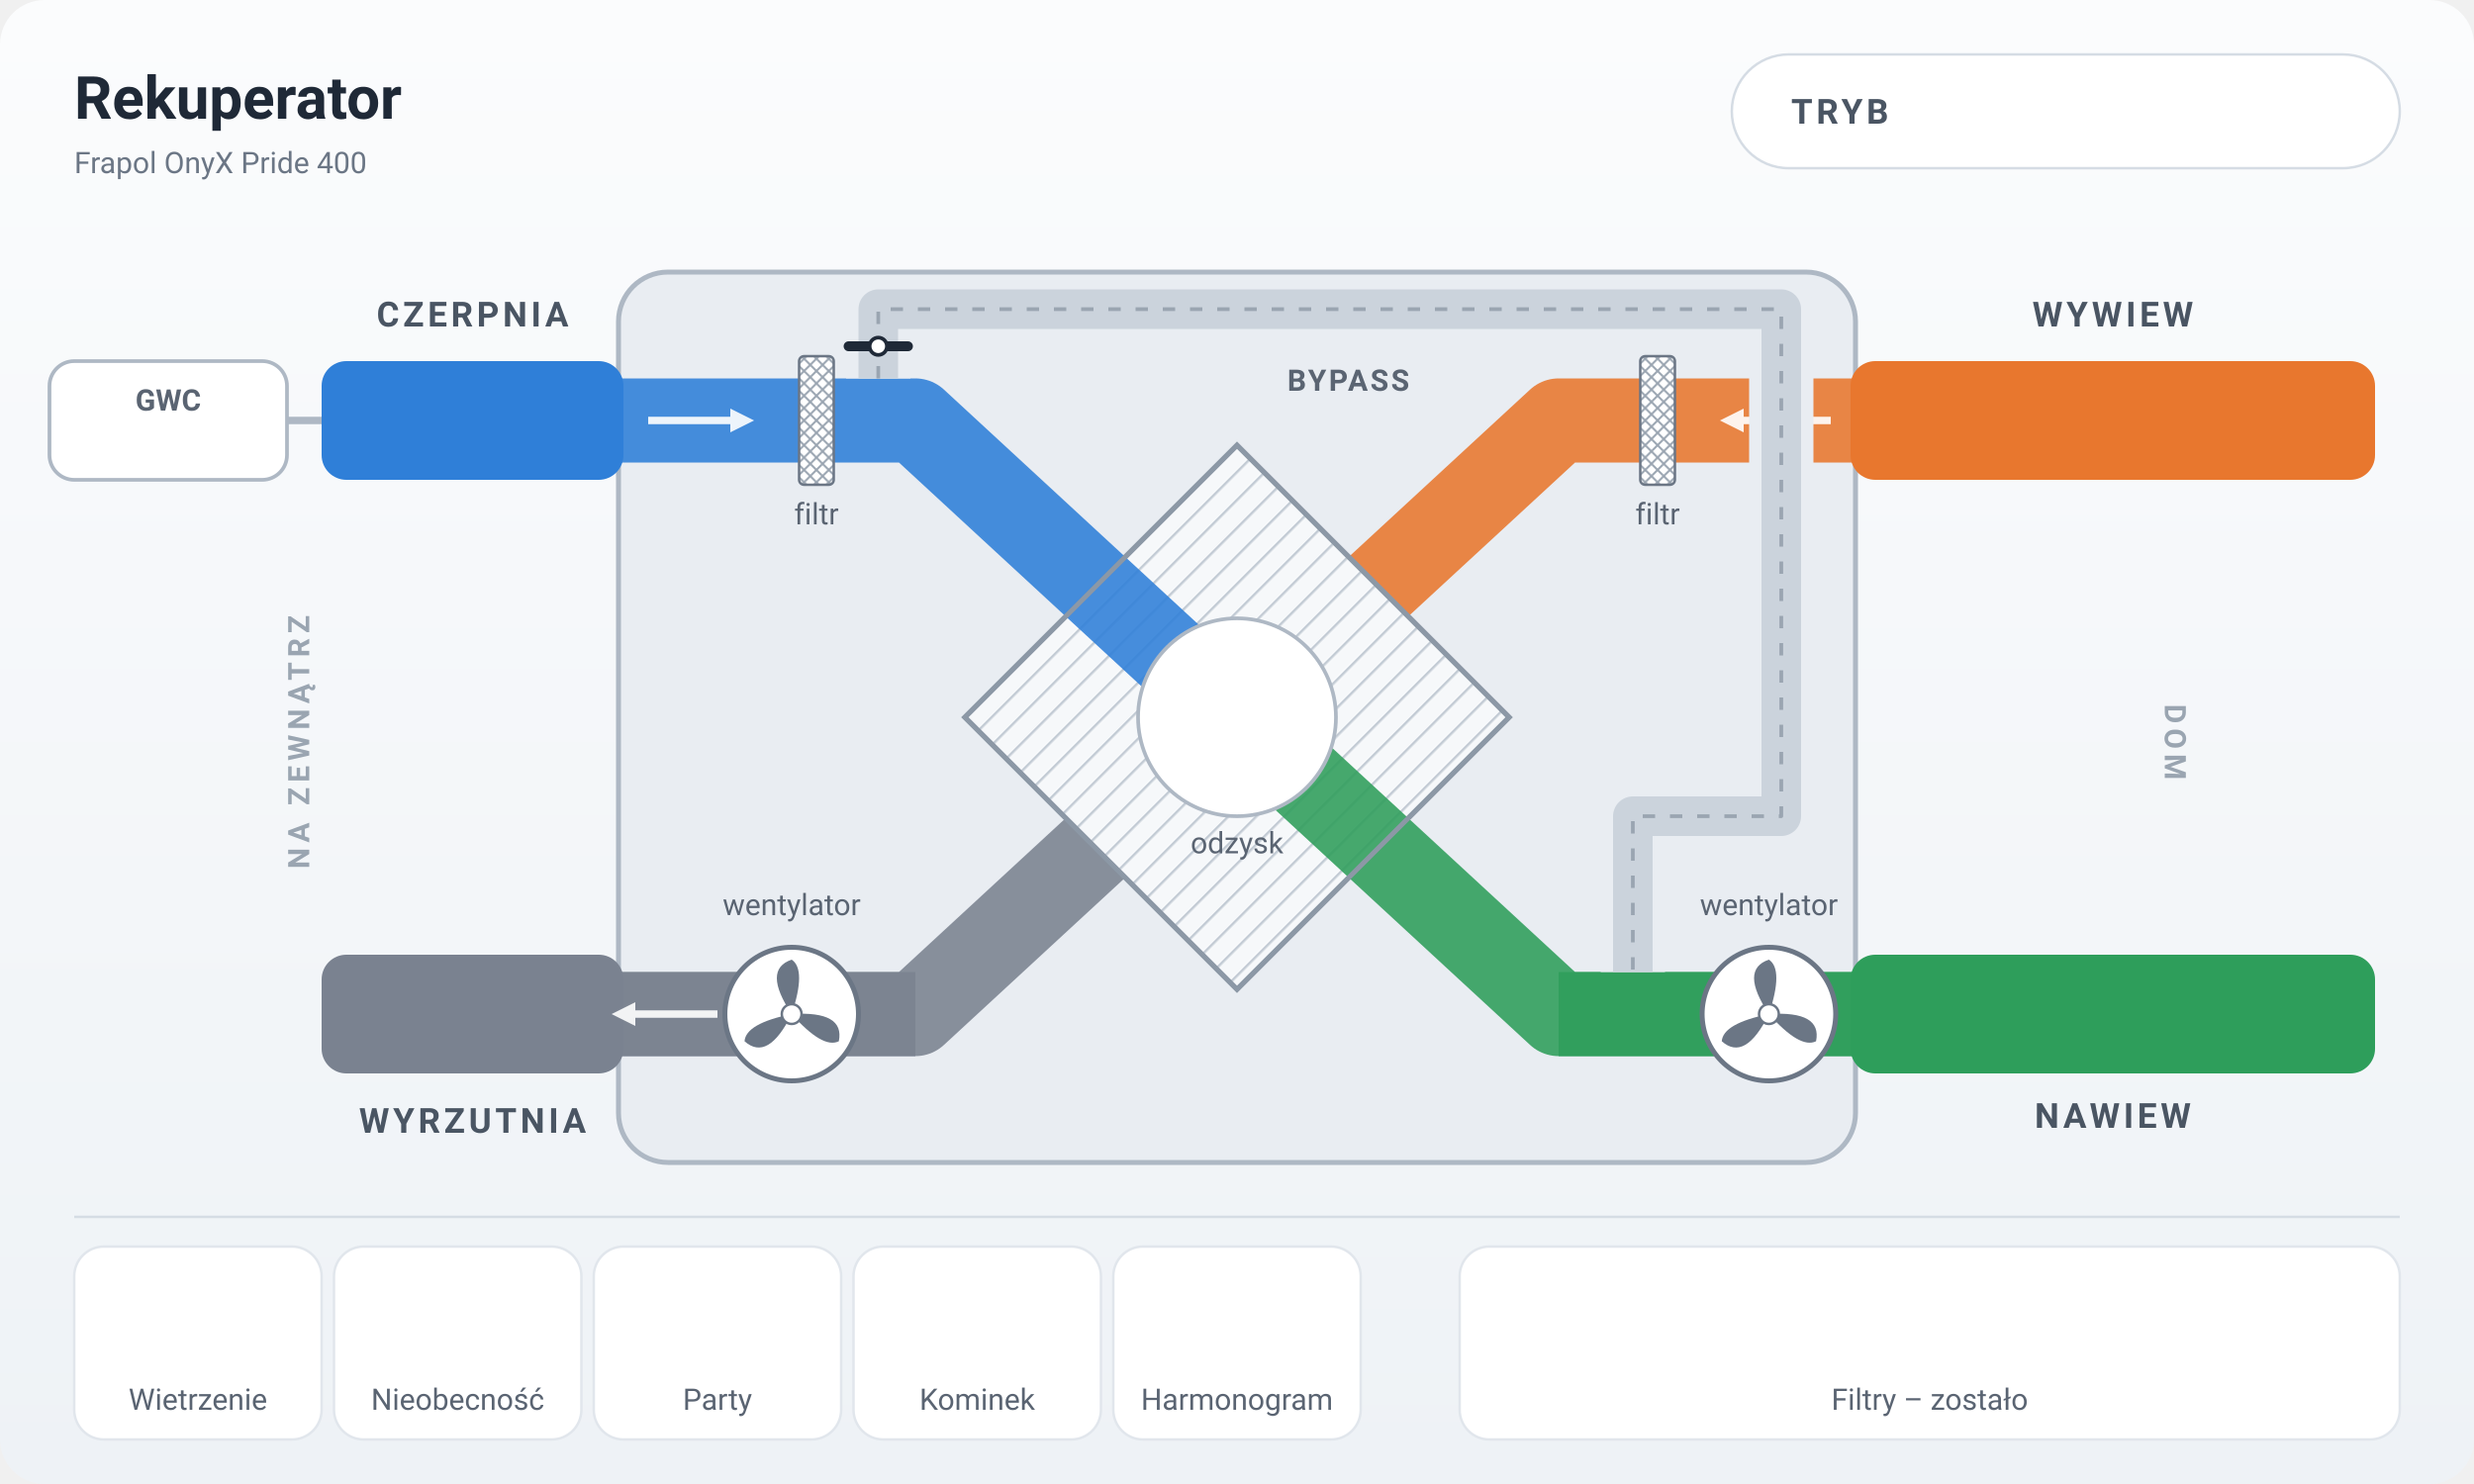
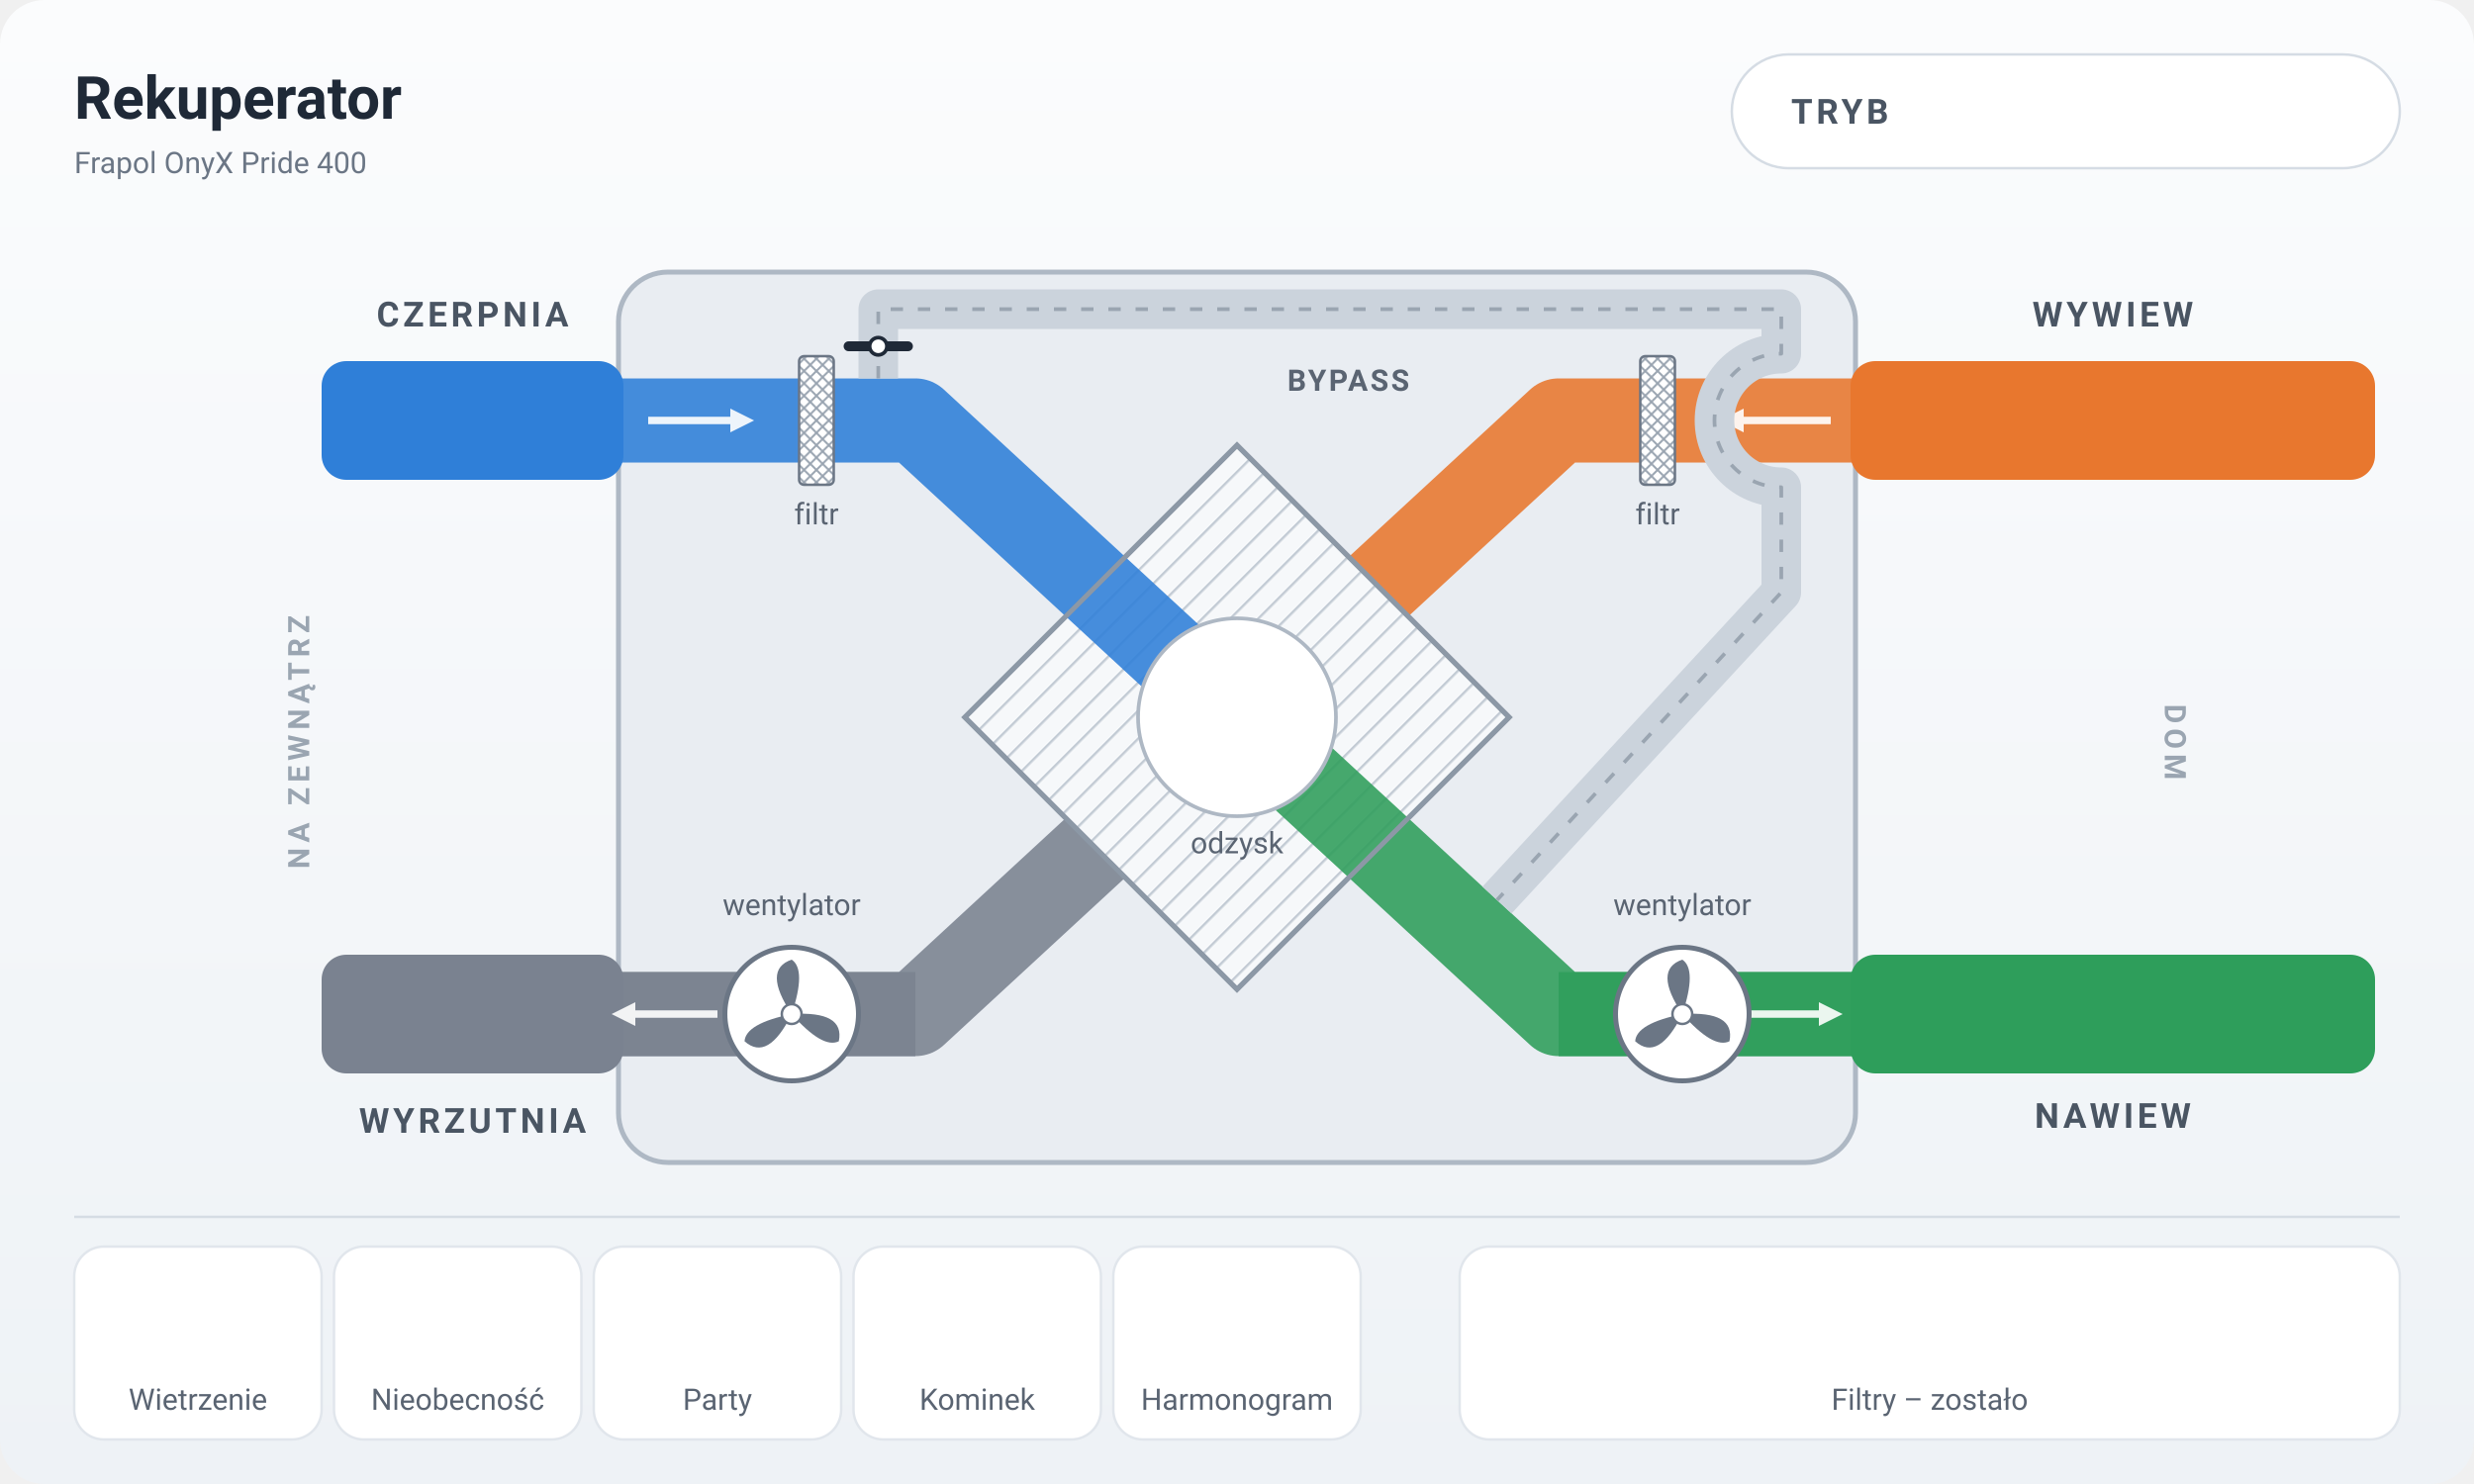
<svg xmlns="http://www.w3.org/2000/svg" viewBox="0 0 1000 600" font-family="Segoe UI,Roboto,Helvetica,Arial,sans-serif">
  <defs>
    <marker id="ar" viewBox="0 0 10 10" refX="5" refY="5" markerWidth="4" markerHeight="4" orient="auto">
      <path d="M1 1L9 5L1 9z" fill="#fff" />
    </marker>
    <pattern id="hx" width="8" height="8" patternUnits="userSpaceOnUse" patternTransform="rotate(45)">
      <rect width="8" height="8" fill="#F6F8FA" />
      <line x1="0" y1="0" x2="0" y2="8" stroke="#C5CDD6" stroke-width="2" />
    </pattern>
    <pattern id="flt" width="5" height="5" patternUnits="userSpaceOnUse">
      <rect width="5" height="5" fill="#fff" />
      <path d="M0 0L5 5M5 0L0 5" stroke="#9AA5B1" stroke-width="0.8" />
    </pattern>
    <linearGradient id="bg" x1="0" y1="0" x2="0" y2="1">
      <stop offset="0" stop-color="#FBFCFD" />
      <stop offset="1" stop-color="#EEF2F6" />
    </linearGradient>
  </defs>
  <style>.lb{font-size:14px;font-weight:700;letter-spacing:1.5px;fill:#4A5563}.sm{font-size:12px;fill:#6B7685}.cap{font-size:12px;fill:#5A6472;text-anchor:middle}.side{font-size:12px;font-weight:600;letter-spacing:2px;fill:#9AA5B1;text-anchor:middle}</style>
  <rect width="1000" height="600" rx="18" fill="url(#bg)" />
  <text x="30" y="48" font-size="24" font-weight="700" fill="#1F2937">Rekuperator</text>
  <text x="30" y="70" class="sm">Frapol OnyX Pride 400</text>
  <rect x="700" y="22" width="270" height="46" rx="23" fill="#fff" stroke="#D5DCE4" />
  <text x="724" y="50" class="lb" font-size="12">TRYB</text>
  <text x="125" y="300" class="side" transform="rotate(-90 125 300)">NA ZEWNĄTRZ</text>
  <text x="875" y="300" class="side" transform="rotate(90 875 300)">DOM</text>
  <rect x="250" y="110" width="500" height="360" rx="20" fill="#E9EDF2" stroke="#AEB8C4" stroke-width="2" />
  <path d="M750 170 L630 170 L500 290" fill="none" stroke="#E8772E" stroke-width="34" stroke-linejoin="round" opacity=".88" />
  <path d="M500 290 L370 410 L250 410" fill="none" stroke="#7A8290" stroke-width="34" stroke-linejoin="round" opacity=".88" />
  <polygon points="500,180 610,290 500,400 390,290" fill="url(#hx)" stroke="#8C98A6" stroke-width="2" />
  <path d="M500 290 L630 410 L750 410" fill="none" stroke="#2E9E5B" stroke-width="34" stroke-linejoin="round" opacity=".88" />
  <path d="M250 170 L370 170 L500 290" fill="none" stroke="#2F7FD8" stroke-width="34" stroke-linejoin="round" opacity=".88" />
  <polygon points="500,180 610,290 500,400 390,290" fill="none" stroke="#8C98A6" stroke-width="2" />
  <circle cx="500" cy="290" r="40" fill="#fff" stroke="#AEB8C4" stroke-width="1.5" />
  <text x="500" y="345" class="cap" font-size="10">odzysk</text>
  <rect x="130" y="146" width="122" height="48" rx="10" fill="#2F7FD8" />
  <rect x="130" y="386" width="122" height="48" rx="10" fill="#7A8290" />
  <rect x="748" y="146" width="212" height="48" rx="10" fill="#E8772E" />
  <rect x="748" y="386" width="212" height="48" rx="10" fill="#2E9E5B" />
  <path d="M630 410 L750 410" fill="none" stroke="#2E9E5B" stroke-width="34" stroke-linejoin="round" opacity=".88" />
  <path d="M370 410 L250 410" fill="none" stroke="#7A8290" stroke-width="34" stroke-linejoin="round" opacity=".88" />
  <line x1="262" y1="170" x2="300" y2="170" stroke="#fff" stroke-width="3" marker-end="url(#ar)" opacity=".9" />
  <line x1="290" y1="410" x2="252" y2="410" stroke="#fff" stroke-width="3" marker-end="url(#ar)" opacity=".9" />
  <line x1="740" y1="170" x2="700" y2="170" stroke="#fff" stroke-width="3" marker-end="url(#ar)" opacity=".9" />
+   <line x1="700" y1="410" x2="740" y2="410" stroke="#fff" stroke-width="3" marker-end="url(#ar)" opacity=".9" />
  <rect x="323" y="144" width="14" height="52" rx="2" fill="url(#flt)" stroke="#6B7685" />
  <rect x="663" y="144" width="14" height="52" rx="2" fill="url(#flt)" stroke="#6B7685" />
  <text x="330" y="212" class="cap" font-size="10">filtr</text>
  <text x="670" y="212" class="cap" font-size="10">filtr</text>
  <circle cx="320" cy="410" r="27" fill="#fff" stroke="#6B7685" stroke-width="2" />
  <path d="M320 410 q 6 -18 0 -22 q -12 4 0 22z" fill="#6B7685" transform="rotate(0 320 410)" />
  <path d="M320 410 q 6 -18 0 -22 q -12 4 0 22z" fill="#6B7685" transform="rotate(120 320 410)" />
  <path d="M320 410 q 6 -18 0 -22 q -12 4 0 22z" fill="#6B7685" transform="rotate(240 320 410)" />
  <circle cx="320" cy="410" r="4" fill="#fff" stroke="#6B7685" />
-   <circle cx="715" cy="410" r="27" fill="#fff" stroke="#6B7685" stroke-width="2" />
-   <path d="M715 410 q 6 -18 0 -22 q -12 4 0 22z" fill="#6B7685" transform="rotate(0 715 410)" />
-   <path d="M715 410 q 6 -18 0 -22 q -12 4 0 22z" fill="#6B7685" transform="rotate(120 715 410)" />
-   <path d="M715 410 q 6 -18 0 -22 q -12 4 0 22z" fill="#6B7685" transform="rotate(240 715 410)" />
-   <circle cx="715" cy="410" r="4" fill="#fff" stroke="#6B7685" />
+   <circle cx="680" cy="410" r="27" fill="#fff" stroke="#6B7685" stroke-width="2" />
+   <path d="M680 410 q 6 -18 0 -22 q -12 4 0 22z" fill="#6B7685" transform="rotate(0 680 410)" />
+   <path d="M680 410 q 6 -18 0 -22 q -12 4 0 22z" fill="#6B7685" transform="rotate(120 680 410)" />
+   <path d="M680 410 q 6 -18 0 -22 q -12 4 0 22z" fill="#6B7685" transform="rotate(240 680 410)" />
+   <circle cx="680" cy="410" r="4" fill="#fff" stroke="#6B7685" />
  <text x="320" y="370" class="cap" font-size="10">wentylator</text>
-   <text x="715" y="370" class="cap" font-size="10">wentylator</text>
+   <text x="680" y="370" class="cap" font-size="10">wentylator</text>
  <text x="191" y="132" class="lb" text-anchor="middle">CZERPNIA</text>
  <text x="191" y="458" class="lb" text-anchor="middle">WYRZUTNIA</text>
  <text x="854" y="132" class="lb" text-anchor="middle">WYWIEW</text>
  <text x="854" y="456" class="lb" text-anchor="middle">NAWIEW</text>
-   <path d="M355 153 L355 125 L720 125 L720 330 L660 330 L660 393" fill="none" stroke="#E9EDF2" stroke-width="26" stroke-linejoin="round" />
-   <path d="M355 153 L355 125 L720 125 L720 330 L660 330 L660 393" fill="none" stroke="#CBD3DC" stroke-width="16" stroke-linejoin="round" />
-   <path d="M355 153 L355 125 L720 125 L720 330 L660 330 L660 393" fill="none" stroke="#9AA5B1" stroke-width="1.5" stroke-dasharray="5 6" stroke-linejoin="round" />
+   <path d="M355 153 L355 125 L720 125 L720 143 A27 27 0 0 0 720 197 L720.0 239.5 L605.1 363.9" fill="none" stroke="#CBD3DC" stroke-width="16" stroke-linejoin="round" />
+   <path d="M355 153 L355 125 L720 125 L720 143 A27 27 0 0 0 720 197 L720.0 239.5 L605.1 363.9" fill="none" stroke="#9AA5B1" stroke-width="1.5" stroke-dasharray="5 6" stroke-linejoin="round" />
  <line x1="343" y1="140" x2="367" y2="140" stroke="#1F2937" stroke-width="4" stroke-linecap="round" />
  <circle cx="355" cy="140" r="3.5" fill="#fff" stroke="#1F2937" stroke-width="1.5" />
  <text x="545" y="158" class="cap" font-size="10" font-weight="700" letter-spacing="1">BYPASS</text>
-   <rect x="20" y="146" width="96" height="48" rx="10" fill="#fff" stroke="#AEB8C4" stroke-width="1.5" />
-   <text x="68" y="166" class="cap" font-weight="700">GWC</text>
-   <path d="M116 170 L130 170" stroke="#AEB8C4" stroke-width="3" />
  <line x1="30" y1="492" x2="970" y2="492" stroke="#D5DCE4" />
  <rect x="30" y="504" width="100" height="78" rx="12" fill="#fff" stroke="#E1E6EC" />
  <text x="80" y="570" class="cap">Wietrzenie</text>
  <rect x="135" y="504" width="100" height="78" rx="12" fill="#fff" stroke="#E1E6EC" />
  <text x="185" y="570" class="cap">Nieobecność</text>
  <rect x="240" y="504" width="100" height="78" rx="12" fill="#fff" stroke="#E1E6EC" />
  <text x="290" y="570" class="cap">Party</text>
  <rect x="345" y="504" width="100" height="78" rx="12" fill="#fff" stroke="#E1E6EC" />
  <text x="395" y="570" class="cap">Kominek</text>
  <rect x="450" y="504" width="100" height="78" rx="12" fill="#fff" stroke="#E1E6EC" />
  <text x="500" y="570" class="cap">Harmonogram</text>
  <rect x="590" y="504" width="380" height="78" rx="12" fill="#fff" stroke="#E1E6EC" />
  <text x="780" y="570" class="cap">Filtry – zostało</text>
</svg>
